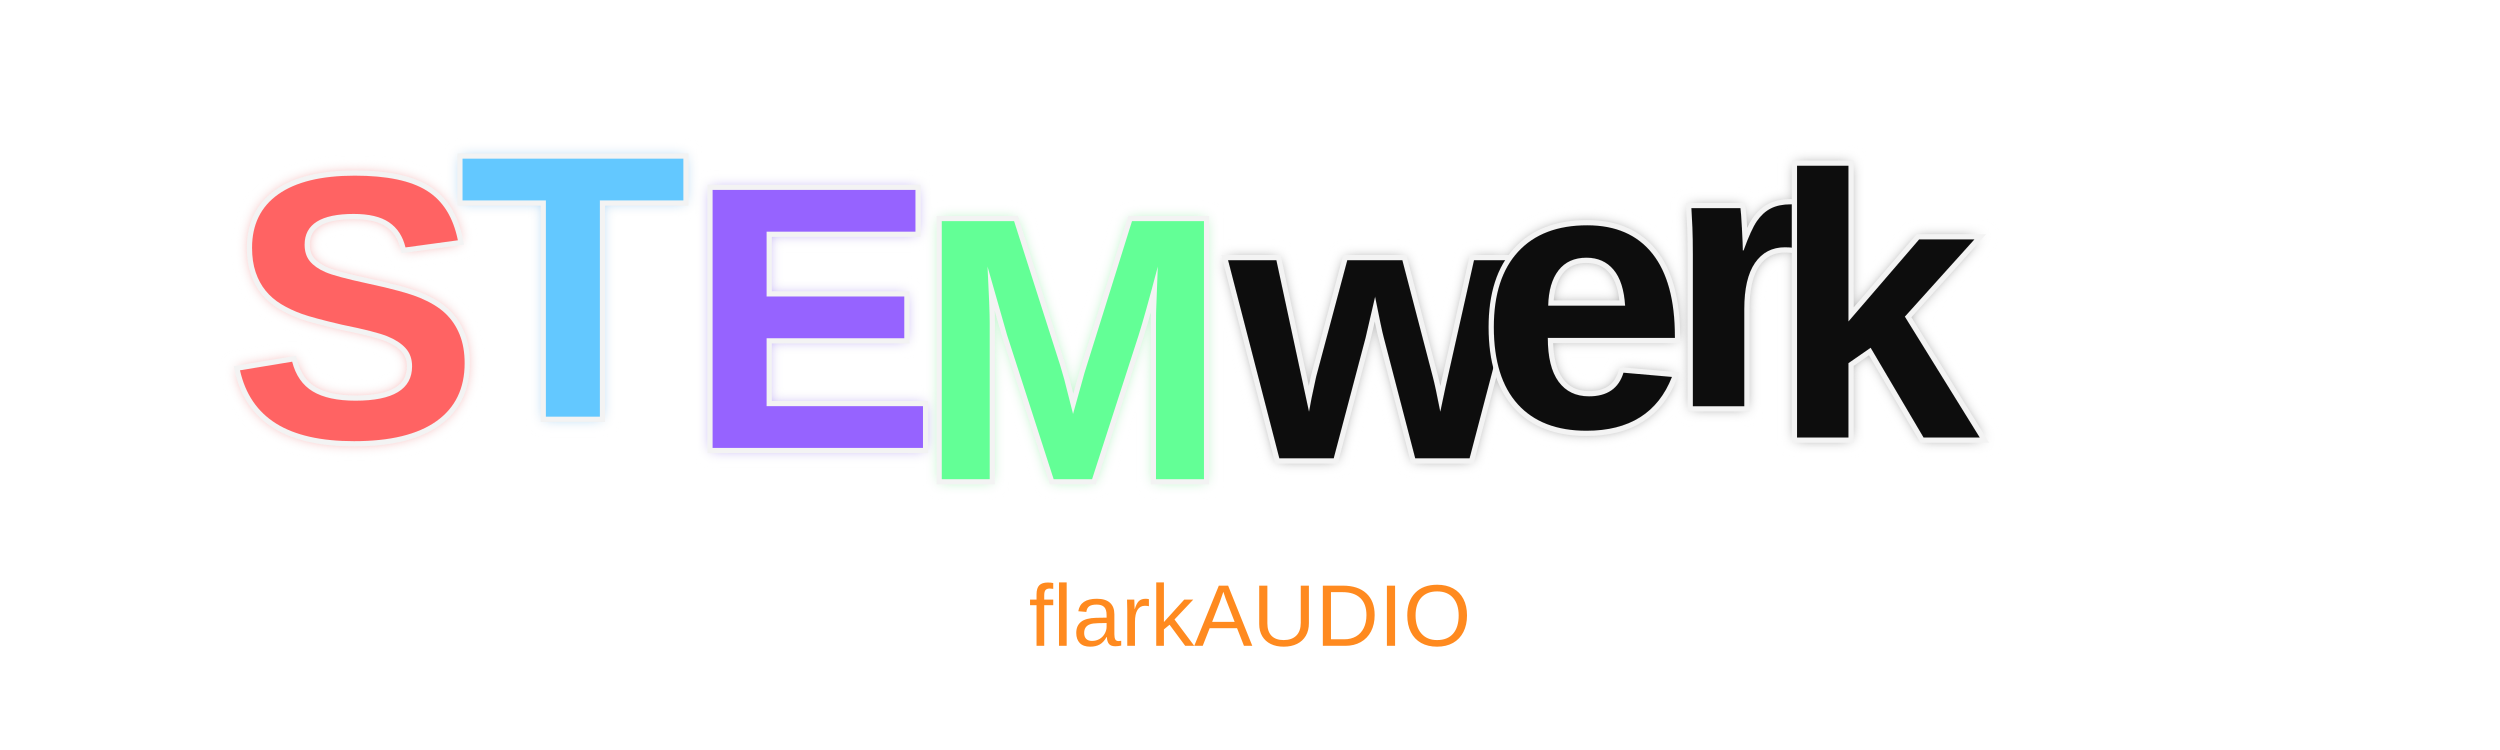
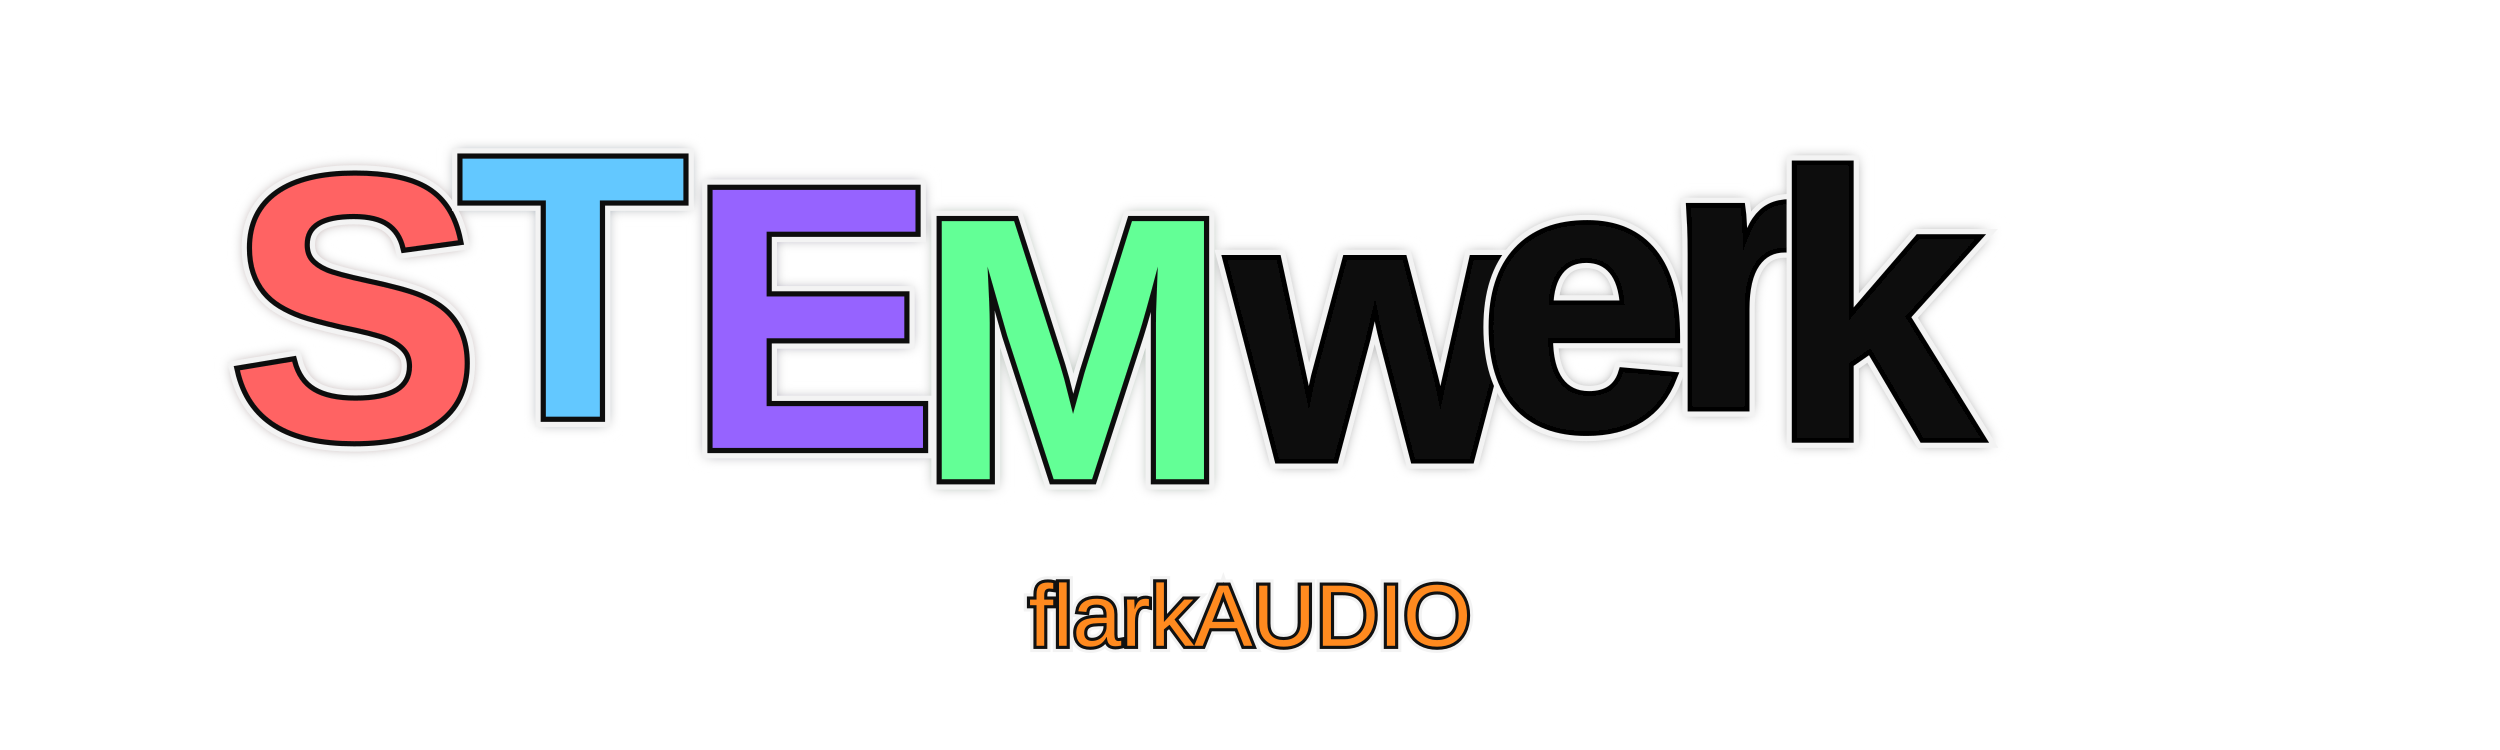
<svg xmlns="http://www.w3.org/2000/svg" width="1200" height="360" viewBox="0 0 1200 360">
  <defs>
    <filter id="softGlow" x="-20%" y="-20%" width="140%" height="140%">
      <feGaussianBlur in="SourceGraphic" stdDeviation="3" result="blur" />
      <feMerge>
        <feMergeNode in="blur" />
        <feMergeNode in="SourceGraphic" />
      </feMerge>
    </filter>
  </defs>
  <g font-family="Arial, Helvetica, sans-serif" font-weight="700" font-size="180" filter="url(#softGlow)">
-     <text x="110" y="210" fill="#FF6464" stroke="#f3f3f3" stroke-width="5" paint-order="stroke fill">
+     <text x="110" y="210" fill="none" stroke="#f3f3f3" stroke-width="10" paint-order="stroke fill">
      S
      <animate attributeName="y" values="210;190;210" dur="2.4s" repeatCount="indefinite" begin="0s" />
    </text>
-     <text x="220" y="200" fill="#64C8FF" stroke="#f3f3f3" stroke-width="5" paint-order="stroke fill">
+     <text x="110" y="210" fill="#FF6464" stroke="#111111" stroke-width="5" paint-order="stroke fill">
+       S
+       <animate attributeName="y" values="210;190;210" dur="2.4s" repeatCount="indefinite" begin="0s" />
+     </text>
+     <text x="220" y="200" fill="none" stroke="#f3f3f3" stroke-width="10" paint-order="stroke fill">
      T
      <animate attributeName="y" values="200;220;200" dur="2.4s" repeatCount="indefinite" begin="0.2s" />
    </text>
-     <text x="330" y="215" fill="#9664FF" stroke="#f3f3f3" stroke-width="5" paint-order="stroke fill">
+     <text x="220" y="200" fill="#64C8FF" stroke="#111111" stroke-width="5" paint-order="stroke fill">
+       T
+       <animate attributeName="y" values="200;220;200" dur="2.4s" repeatCount="indefinite" begin="0.2s" />
+     </text>
+     <text x="330" y="215" fill="none" stroke="#f3f3f3" stroke-width="10" paint-order="stroke fill">
      E
      <animate attributeName="y" values="215;195;215" dur="2.4s" repeatCount="indefinite" begin="0.4s" />
    </text>
-     <text x="440" y="230" fill="#64FF96" stroke="#f3f3f3" stroke-width="5" paint-order="stroke fill">
+     <text x="330" y="215" fill="#9664FF" stroke="#111111" stroke-width="5" paint-order="stroke fill">
+       E
+       <animate attributeName="y" values="215;195;215" dur="2.4s" repeatCount="indefinite" begin="0.4s" />
+     </text>
+     <text x="440" y="230" fill="none" stroke="#f3f3f3" stroke-width="10" paint-order="stroke fill">
      M
      <animate attributeName="y" values="230;205;230" dur="2.4s" repeatCount="indefinite" begin="0.6s" />
    </text>
-     <text x="590" y="220" fill="#111111" stroke="#f3f3f3" stroke-width="5" paint-order="stroke fill">
+     <text x="440" y="230" fill="#64FF96" stroke="#111111" stroke-width="5" paint-order="stroke fill">
+       M
+       <animate attributeName="y" values="230;205;230" dur="2.4s" repeatCount="indefinite" begin="0.6s" />
+     </text>
+     <text x="590" y="220" fill="none" stroke="#f3f3f3" stroke-width="10" paint-order="stroke fill">
      w
      <animate attributeName="y" values="220;200;220" dur="2.4s" repeatCount="indefinite" begin="0.8s" />
    </text>
-     <text x="710" y="205" fill="#111111" stroke="#f3f3f3" stroke-width="5" paint-order="stroke fill">
+     <text x="590" y="220" fill="#111111" stroke="#050505" stroke-width="5" paint-order="stroke fill">
+       w
+       <animate attributeName="y" values="220;200;220" dur="2.4s" repeatCount="indefinite" begin="0.8s" />
+     </text>
+     <text x="710" y="205" fill="none" stroke="#f3f3f3" stroke-width="10" paint-order="stroke fill">
      e
      <animate attributeName="y" values="205;225;205" dur="2.4s" repeatCount="indefinite" begin="1s" />
    </text>
-     <text x="800" y="195" fill="#111111" stroke="#f3f3f3" stroke-width="5" paint-order="stroke fill">
+     <text x="710" y="205" fill="#111111" stroke="#050505" stroke-width="5" paint-order="stroke fill">
+       e
+       <animate attributeName="y" values="205;225;205" dur="2.4s" repeatCount="indefinite" begin="1s" />
+     </text>
+     <text x="800" y="195" fill="none" stroke="#f3f3f3" stroke-width="10" paint-order="stroke fill">
      r
      <animate attributeName="y" values="195;215;195" dur="2.4s" repeatCount="indefinite" begin="1.2s" />
    </text>
-     <text x="850" y="210" fill="#111111" stroke="#f3f3f3" stroke-width="5" paint-order="stroke fill">
+     <text x="800" y="195" fill="#111111" stroke="#050505" stroke-width="5" paint-order="stroke fill">
+       r
+       <animate attributeName="y" values="195;215;195" dur="2.4s" repeatCount="indefinite" begin="1.2s" />
+     </text>
+     <text x="850" y="210" fill="none" stroke="#f3f3f3" stroke-width="10" paint-order="stroke fill">
+       k
+       <animate attributeName="y" values="210;190;210" dur="2.4s" repeatCount="indefinite" begin="1.4s" />
+     </text>
+     <text x="850" y="210" fill="#111111" stroke="#050505" stroke-width="5" paint-order="stroke fill">
      k
      <animate attributeName="y" values="210;190;210" dur="2.4s" repeatCount="indefinite" begin="1.4s" />
    </text>
  </g>
  <g font-family="Arial, Helvetica, sans-serif" font-size="42">
-     <text x="600" y="310" text-anchor="middle" fill="#ff8a1f">flarkAUDIO</text>
+     <text x="600" y="310" text-anchor="middle" fill="none" stroke="#f3f3f3" stroke-width="6" paint-order="stroke fill">flarkAUDIO</text>
+     <text x="600" y="310" text-anchor="middle" fill="#ff8a1f" stroke="#111111" stroke-width="3" paint-order="stroke fill">flarkAUDIO</text>
  </g>
</svg>
